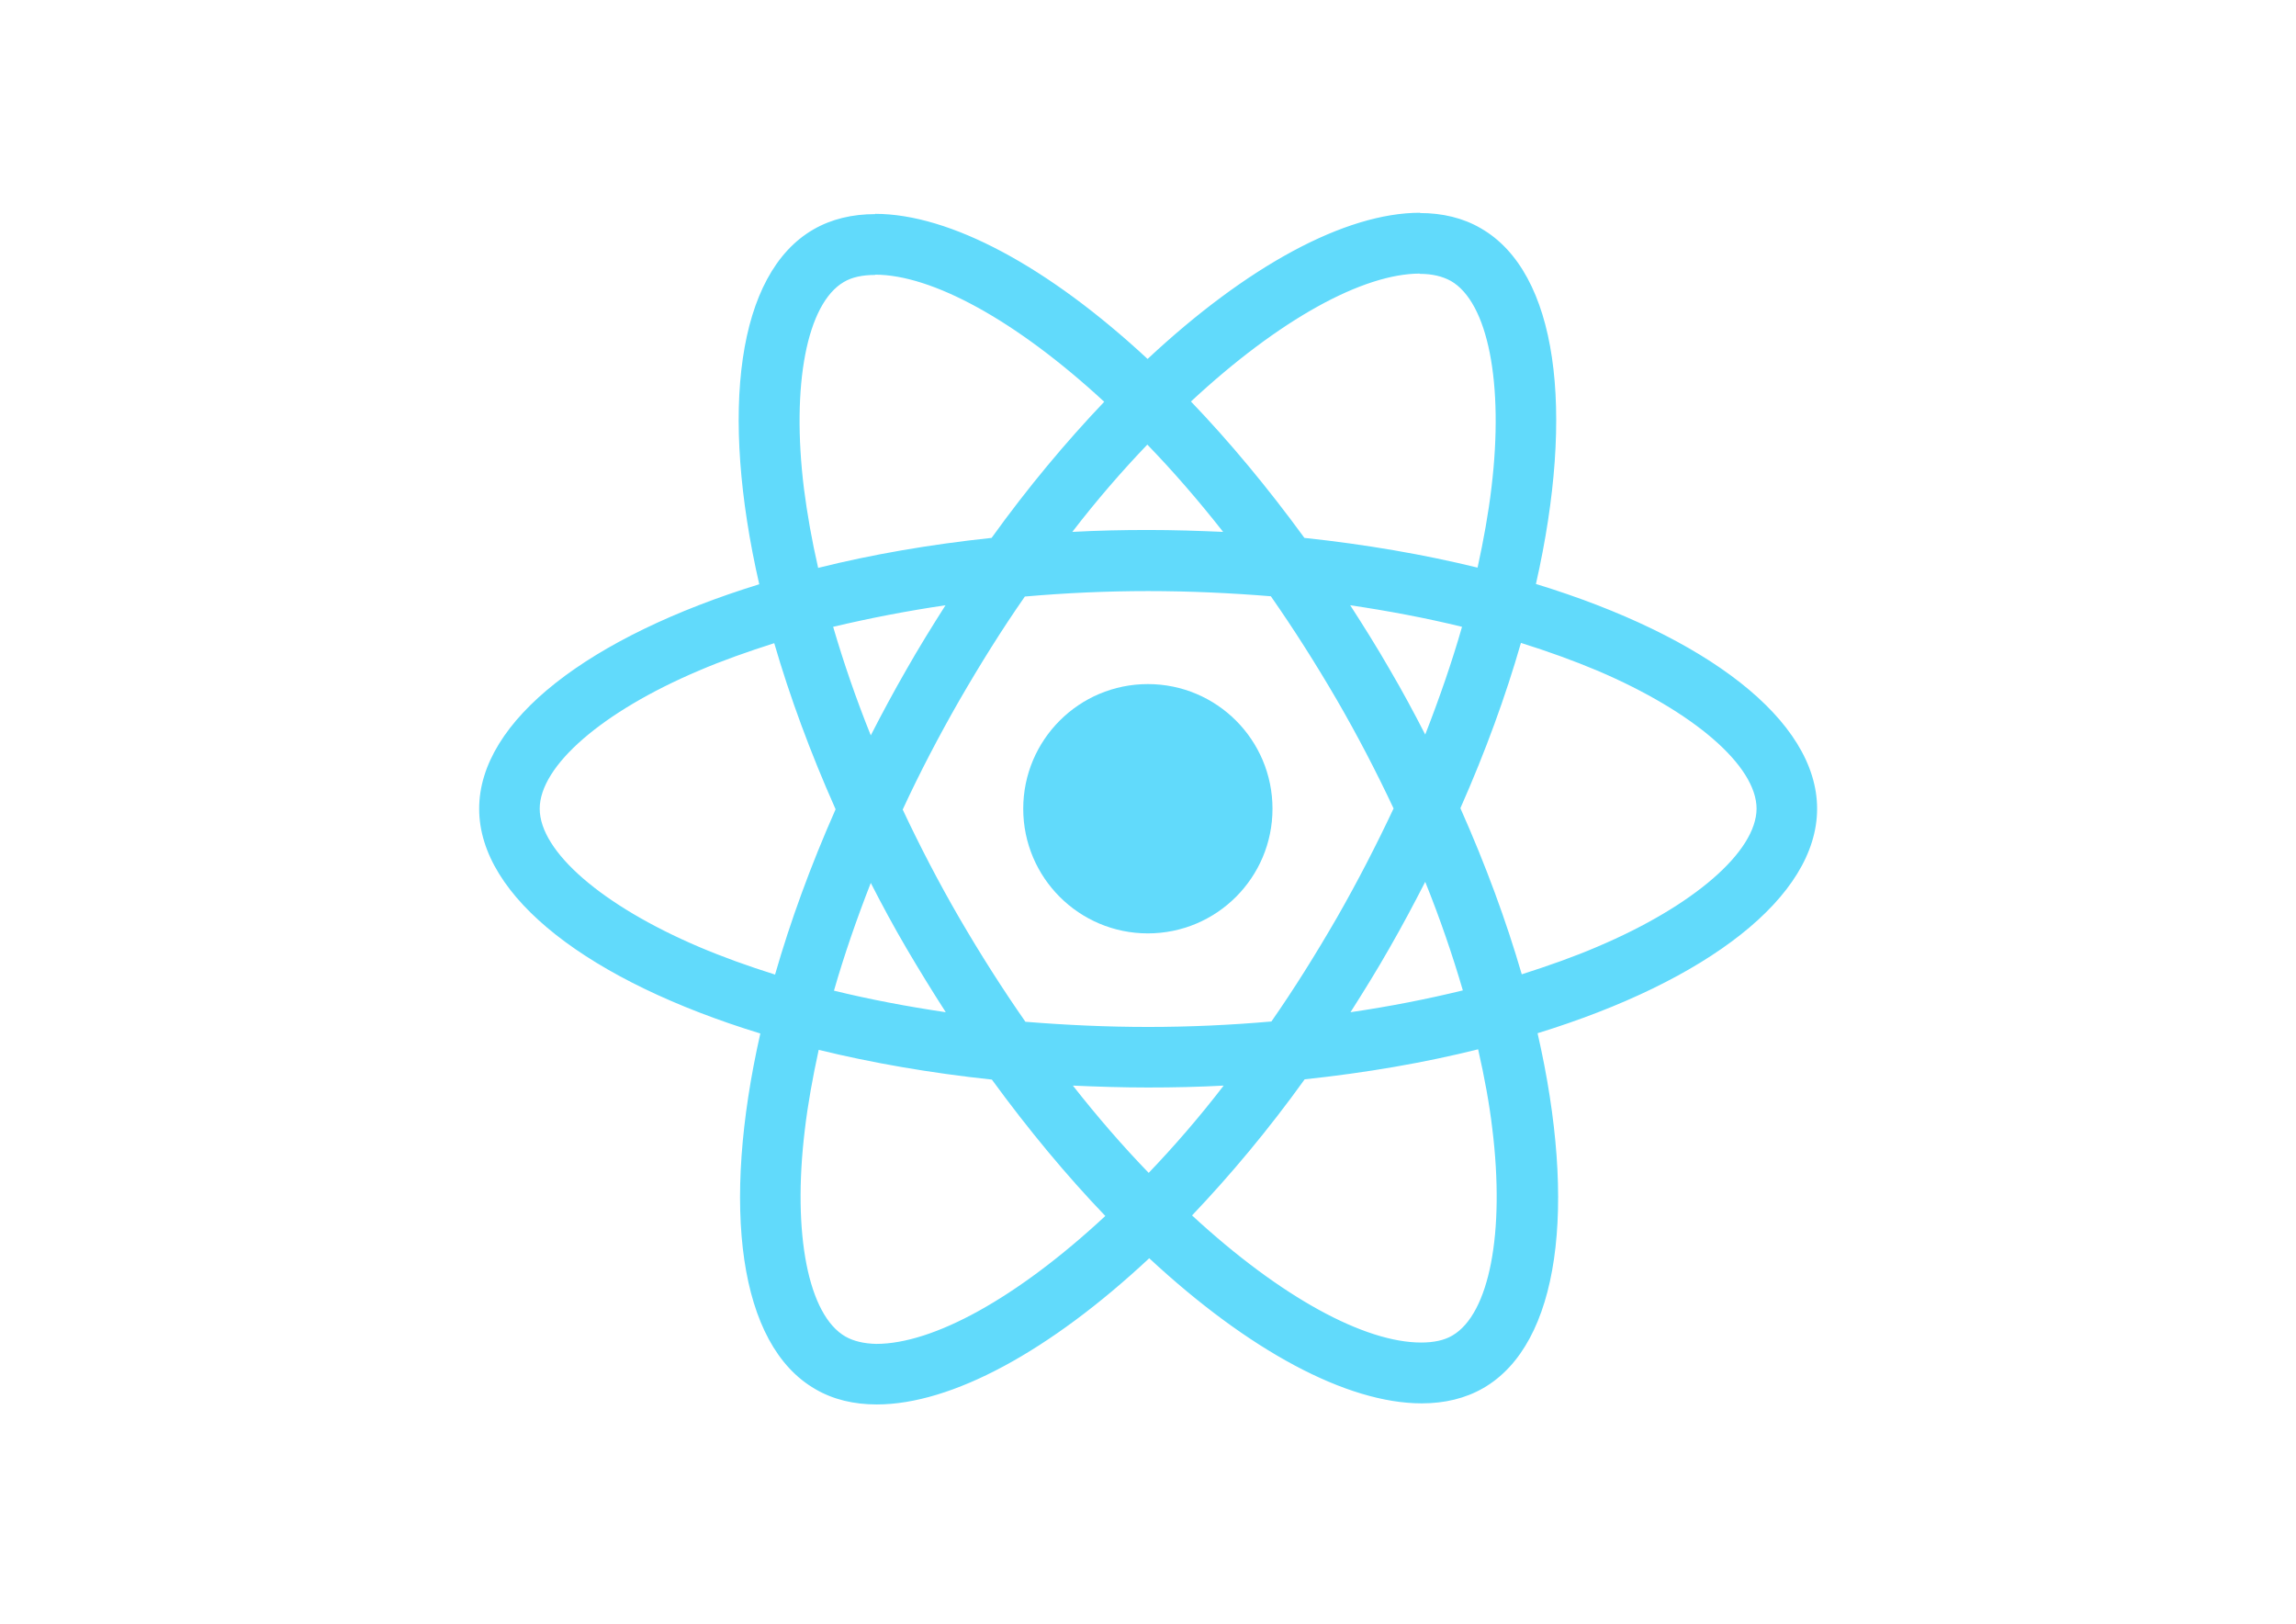
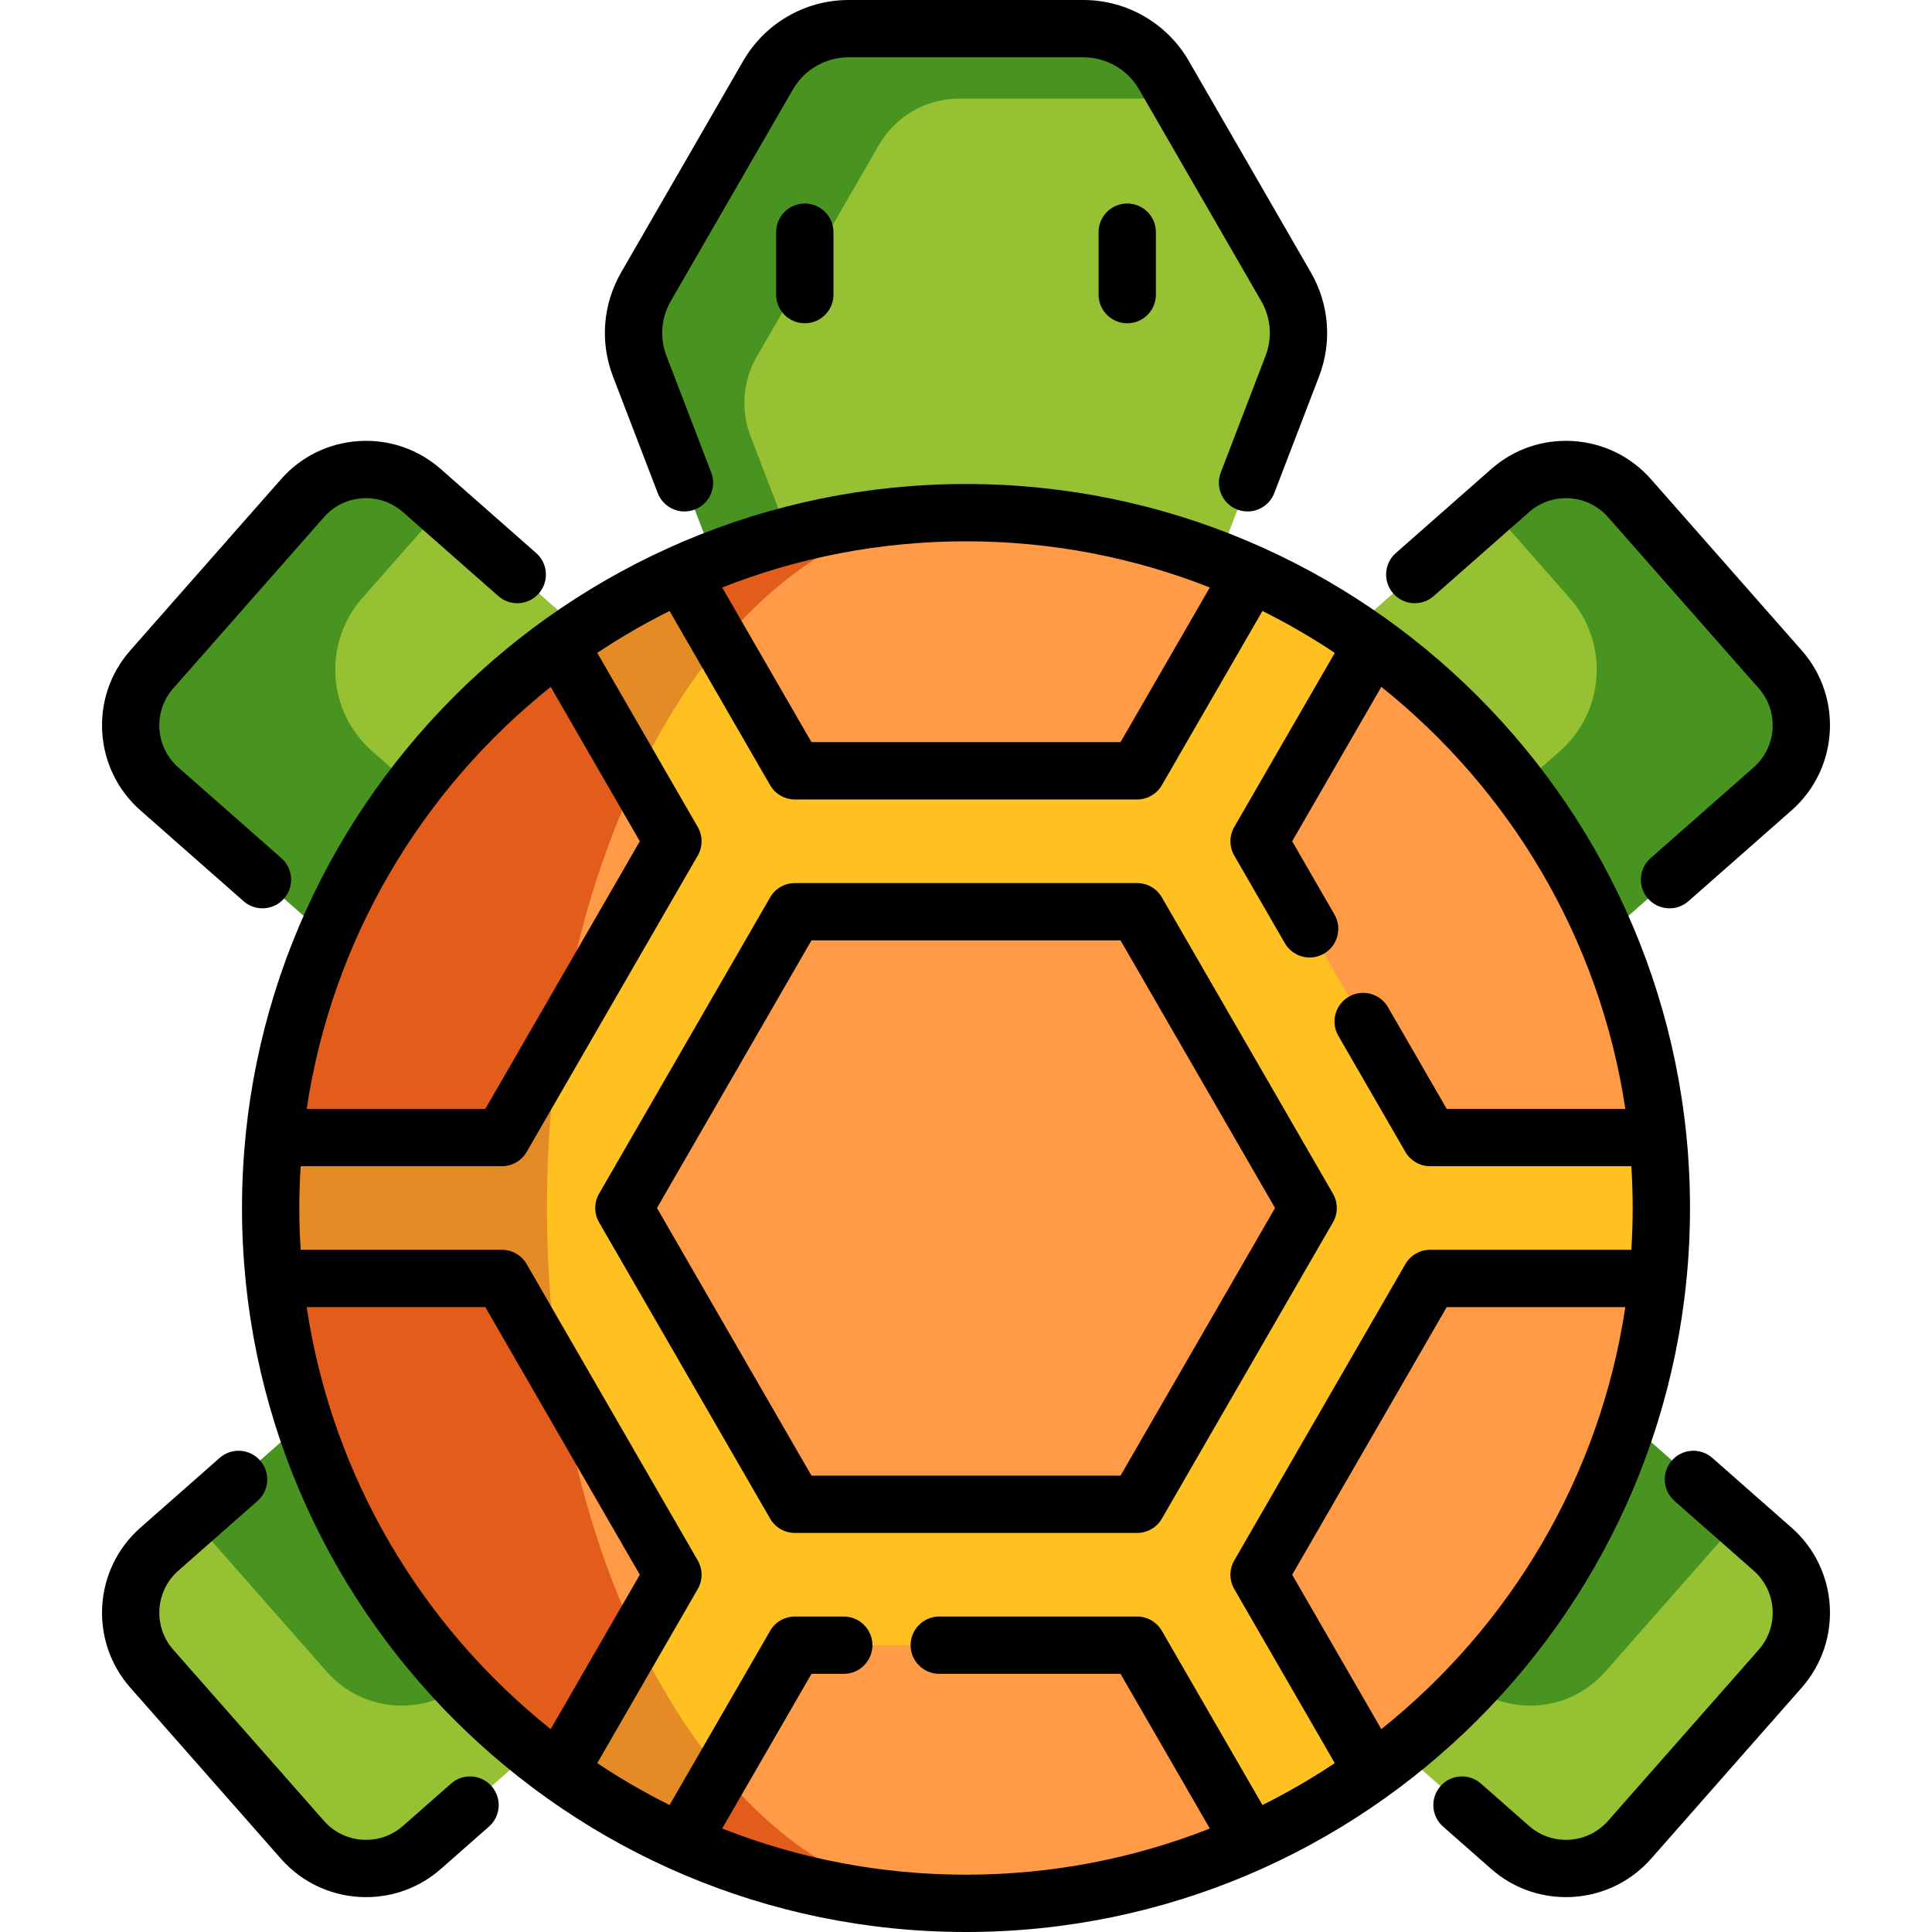
- <svg xmlns="http://www.w3.org/2000/svg" viewBox="0 0 841.9 595.3">
-   <g fill="#61DAFB">
-     <path d="M666.3 296.5c0-32.5-40.7-63.3-103.1-82.4 14.4-63.6 8-114.2-20.2-130.4-6.5-3.8-14.1-5.6-22.4-5.6v22.3c4.6 0 8.3.9 11.4 2.6 13.6 7.8 19.5 37.5 14.9 75.7-1.1 9.4-2.9 19.3-5.1 29.4-19.6-4.8-41-8.5-63.5-10.9-13.5-18.5-27.5-35.3-41.6-50 32.6-30.3 63.2-46.9 84-46.9V78c-27.5 0-63.5 19.6-99.9 53.6-36.4-33.8-72.4-53.2-99.9-53.2v22.3c20.7 0 51.4 16.5 84 46.6-14 14.7-28 31.4-41.3 49.9-22.6 2.4-44 6.1-63.6 11-2.3-10-4-19.7-5.2-29-4.7-38.2 1.1-67.9 14.6-75.8 3-1.8 6.9-2.6 11.5-2.6V78.5c-8.4 0-16 1.8-22.6 5.6-28.1 16.2-34.4 66.7-19.9 130.1-62.2 19.2-102.7 49.9-102.7 82.3 0 32.5 40.7 63.3 103.1 82.4-14.4 63.6-8 114.2 20.2 130.4 6.5 3.8 14.1 5.6 22.5 5.6 27.5 0 63.5-19.6 99.9-53.6 36.4 33.8 72.4 53.2 99.9 53.2 8.4 0 16-1.8 22.6-5.6 28.1-16.2 34.4-66.7 19.9-130.1 62-19.1 102.5-49.9 102.5-82.3zm-130.2-66.7c-3.7 12.9-8.3 26.2-13.5 39.5-4.1-8-8.4-16-13.1-24-4.6-8-9.5-15.8-14.4-23.4 14.2 2.1 27.9 4.7 41 7.9zm-45.8 106.5c-7.8 13.5-15.8 26.3-24.1 38.2-14.9 1.3-30 2-45.2 2-15.1 0-30.2-.7-45-1.9-8.3-11.9-16.4-24.6-24.2-38-7.6-13.1-14.5-26.4-20.8-39.8 6.2-13.4 13.2-26.8 20.7-39.9 7.8-13.5 15.8-26.3 24.1-38.2 14.9-1.3 30-2 45.2-2 15.1 0 30.2.7 45 1.9 8.3 11.9 16.4 24.6 24.2 38 7.6 13.1 14.5 26.4 20.8 39.8-6.3 13.4-13.2 26.8-20.7 39.9zm32.3-13c5.4 13.4 10 26.8 13.8 39.8-13.1 3.2-26.9 5.9-41.2 8 4.9-7.7 9.8-15.6 14.4-23.7 4.6-8 8.9-16.1 13-24.1zM421.2 430c-9.3-9.6-18.6-20.3-27.8-32 9 .4 18.2.7 27.5.7 9.4 0 18.7-.2 27.8-.7-9 11.7-18.3 22.4-27.5 32zm-74.4-58.9c-14.2-2.1-27.9-4.7-41-7.9 3.7-12.9 8.3-26.2 13.5-39.5 4.1 8 8.4 16 13.1 24 4.7 8 9.5 15.8 14.4 23.4zM420.7 163c9.3 9.6 18.6 20.3 27.8 32-9-.4-18.2-.7-27.5-.7-9.4 0-18.7.2-27.8.7 9-11.7 18.3-22.4 27.5-32zm-74 58.9c-4.9 7.7-9.8 15.6-14.4 23.7-4.6 8-8.9 16-13 24-5.4-13.4-10-26.8-13.8-39.8 13.1-3.1 26.9-5.8 41.2-7.9zm-90.5 125.2c-35.4-15.1-58.3-34.9-58.3-50.6 0-15.7 22.9-35.6 58.3-50.6 8.6-3.7 18-7 27.7-10.1 5.7 19.6 13.2 40 22.5 60.9-9.2 20.8-16.6 41.1-22.2 60.6-9.9-3.1-19.3-6.5-28-10.2zM310 490c-13.6-7.8-19.5-37.5-14.9-75.7 1.1-9.4 2.9-19.3 5.1-29.4 19.6 4.8 41 8.5 63.5 10.9 13.5 18.5 27.5 35.3 41.6 50-32.6 30.3-63.2 46.9-84 46.9-4.5-.1-8.3-1-11.3-2.7zm237.2-76.2c4.7 38.2-1.1 67.9-14.6 75.8-3 1.8-6.9 2.6-11.5 2.6-20.7 0-51.4-16.5-84-46.6 14-14.7 28-31.4 41.3-49.9 22.6-2.4 44-6.1 63.6-11 2.3 10.1 4.1 19.8 5.2 29.1zm38.5-66.7c-8.6 3.7-18 7-27.7 10.1-5.7-19.6-13.2-40-22.5-60.9 9.2-20.8 16.6-41.1 22.2-60.6 9.9 3.1 19.3 6.5 28.1 10.2 35.4 15.1 58.3 34.9 58.3 50.6-.1 15.7-23 35.6-58.4 50.6zM320.8 78.4z" />
-     <circle cx="420.9" cy="296.5" r="45.7" />
-     <path d="M520.5 78.1z" />
+ <svg xmlns="http://www.w3.org/2000/svg" version="1.1" id="Capa_1" x="0px" y="0px" viewBox="0 0 512 512" style="enable-background:new 0 0 512 512;" xml:space="preserve">
+   <path style="fill:#499421;" d="M342.47,97.056l-19.672,51.282H189.212l-19.672-51.282c-2.663-6.925-2.045-14.671,1.66-21.09  l32.369-56.081c4.394-7.604,12.504-12.291,21.282-12.291h62.297c8.778,0,16.888,4.688,21.282,12.281l3.615,6.257l28.764,49.834  C344.515,82.385,345.133,90.13,342.47,97.056z" />
+   <g>
+     <path style="fill:#96C133;" d="M342.47,97.056l-19.672,51.282H211.466l-12.565-32.753c-2.663-6.915-2.045-14.671,1.66-21.09   l32.369-56.081c4.394-7.604,12.504-12.281,21.282-12.281h57.832l28.764,49.834C344.515,82.385,345.133,90.13,342.47,97.056z" />
+     <path style="fill:#96C133;" d="M208.003,404.898l-96.194,84.689c-9.294,8.183-23.462,7.283-31.646-2.011l-39.948-45.365   c-8.185-9.296-7.285-23.466,2.012-31.65l8.895-7.83l87.295-76.867l52.973,60.171L208.003,404.898z" />
  </g>
+   <path style="fill:#499421;" d="M191.389,386.035l-67.436,59.371c-10.968,9.657-27.688,8.594-37.346-2.374l-35.486-40.301  l87.295-76.867L191.389,386.035z" />
+   <path style="fill:#96C133;" d="M304.005,404.895l69.584-79.028l96.19,84.694c9.294,8.184,10.196,22.353,2.011,31.648l-39.948,45.37  c-8.184,9.294-22.353,10.195-31.648,2.011L304.005,404.895z" />
+   <g>
+     <path style="fill:#499421;" d="M304.005,214.713l69.584,79.029l96.19-84.694c9.294-8.184,10.196-22.353,2.011-31.648l-39.948-45.37   c-8.184-9.294-22.353-10.195-31.648-2.011L304.005,214.713z" />
+     <path style="fill:#499421;" d="M208.003,214.715l-40.003,45.43l-29.584,33.594L42.224,209.05   c-9.296-8.184-10.197-22.353-2.012-31.648l39.949-45.373c8.184-9.296,22.354-10.196,31.649-2.011l5.222,4.599L208.003,214.715z" />
+   </g>
+   <path style="fill:#96C133;" d="M208.003,214.715l-40.003,45.43L98.615,199.06c-11.921-10.494-13.077-28.666-2.583-40.587  l21.001-23.855L208.003,214.715z" />
+   <path style="fill:#499421;" d="M320.62,386.035l67.436,59.371c10.968,9.657,27.688,8.594,37.346-2.374l35.486-40.302l-87.295-76.867  L320.62,386.035z" />
+   <path style="fill:#96C133;" d="M304.005,214.715l40.003,45.43l69.386-61.084c11.921-10.494,13.077-28.666,2.583-40.587  l-21.001-23.855L304.005,214.715z" />
+   <circle style="fill:#FFC022;" cx="256.004" cy="320.134" r="184.27" />
+   <path style="fill:#E58B25;" d="M254.561,504.393c-101.116-0.77-182.832-82.962-182.832-184.26s81.717-183.49,182.832-184.26  c-60.657,1.276-109.61,83.286-109.61,184.26S193.904,503.118,254.561,504.393z" />
+   <g>
+     <path style="fill:#FF9A47;" d="M132.999,338.804l45.328,78.517l-30.162,52.254c-41.562-30.04-70.093-76.998-75.51-130.771   L132.999,338.804L132.999,338.804z" />
+     <path style="fill:#FF9A47;" d="M132.999,301.464H72.656c5.417-53.772,33.948-100.731,75.51-130.771l30.162,52.254L132.999,301.464z   " />
+     <path style="fill:#FF9A47;" d="M210.666,204.276l-30.182-52.274c23.044-10.368,48.609-16.139,75.52-16.139   c26.901,0,52.466,5.771,75.51,16.139l-30.182,52.274H210.666z" />
+     <path style="fill:#FF9A47;" d="M301.333,435.991l30.182,52.274c-23.044,10.368-48.609,16.139-75.51,16.139   c-26.912,0-52.476-5.771-75.52-16.139l30.182-52.274H301.333z" />
+     <polygon style="fill:#FF9A47;" points="301.333,241.616 346.671,320.134 301.333,398.651 210.666,398.651 165.338,320.134    210.666,241.616  " />
+     <path style="fill:#FF9A47;" d="M379.01,338.804h60.333c-5.417,53.772-33.938,100.721-75.5,130.771l-30.172-52.254L379.01,338.804z" />
+     <path style="fill:#FF9A47;" d="M379.01,301.464l-45.339-78.517l30.172-52.254c41.562,30.05,70.083,76.999,75.5,130.771H379.01z" />
+   </g>
+   <g>
+     <path style="fill:#E25D1B;" d="M148.328,365.361c3.858,25.393,10.894,48.68,20.371,68.646l-20.533,35.568   c-41.562-30.04-70.093-76.998-75.51-130.771h60.343L148.328,365.361z" />
+     <path style="fill:#E25D1B;" d="M148.166,170.693l20.533,35.568c-9.477,19.966-16.513,43.253-20.371,68.646l-15.329,26.557H72.656   C78.073,247.691,106.604,200.733,148.166,170.693z" />
+     <path style="fill:#E25D1B;" d="M254.496,504.393c-0.496,0-1.002-0.01-1.509-0.02c-0.628,0-1.266-0.02-1.893-0.041h-0.213   c-0.607-0.02-1.215-0.03-1.822-0.061c-0.547-0.02-1.104-0.04-1.65-0.071c-0.8-0.03-1.6-0.071-2.41-0.121   c-0.496-0.02-1.002-0.051-1.509-0.091c-22.325-1.498-43.567-6.976-63.006-15.724l10.692-18.508   C209.036,491.11,230.875,503.867,254.496,504.393z" />
+     <path style="fill:#E25D1B;" d="M191.176,170.51l-10.692-18.508c19.439-8.748,40.681-14.225,63.006-15.724   c0.506-0.04,1.012-0.071,1.509-0.091c0.81-0.051,1.61-0.091,2.41-0.121c0.547-0.03,1.104-0.051,1.65-0.071   c0.607-0.03,1.215-0.04,1.822-0.061h0.213c0.628-0.02,1.266-0.04,1.893-0.04c0.506-0.01,1.012-0.02,1.509-0.02   C230.875,136.4,209.036,149.157,191.176,170.51z" />
+   </g>
+   <path d="M447.868,320.134c0-105.796-86.071-191.867-191.867-191.867c-105.796,0-191.867,86.071-191.867,191.867  S150.205,512,256.002,512S447.868,425.93,447.868,320.134z M320.617,155.689l-23.67,40.993h-81.899l-23.668-40.992  c20.024-7.896,41.824-12.237,64.619-12.237C278.796,143.454,300.595,147.795,320.617,155.689z M145.943,182.028l23.618,40.918  l-40.944,70.924h-47.34C88.021,248.802,111.852,209.251,145.943,182.028z M81.276,346.397h47.339l40.944,70.925l-23.618,40.918  C111.852,431.016,88.021,391.465,81.276,346.397z M191.383,484.576l23.668-40.992h8.554c4.195,0,7.594-3.4,7.594-7.594  c0-4.194-3.399-7.594-7.594-7.594h-12.938c-2.713,0-5.219,1.447-6.576,3.797l-26.65,46.159c-6.635-3.308-13.034-7.017-19.163-11.103  l26.628-46.132c1.357-2.349,1.357-5.244,0-7.594l-45.329-78.517c-1.357-2.349-3.863-3.797-6.576-3.797H79.679  c-0.228-3.664-0.357-7.355-0.357-11.075s0.13-7.412,0.357-11.076h53.321c2.713,0,5.219-1.448,6.576-3.797l45.329-78.517  c1.357-2.349,1.357-5.244,0-7.594l-26.628-46.132c6.13-4.085,12.529-7.795,19.163-11.103l26.65,46.159  c1.357,2.35,3.863,3.797,6.576,3.797h90.667c2.713,0,5.219-1.447,6.576-3.797l26.652-46.16c6.637,3.309,13.038,7.02,19.17,11.107  l-26.635,46.13c-1.357,2.349-1.357,5.245,0,7.594l13.396,23.2c1.407,2.436,3.959,3.798,6.583,3.798c1.288,0,2.595-0.329,3.79-1.019  c3.633-2.097,4.876-6.742,2.779-10.374l-11.205-19.404l23.625-40.916c34.088,27.223,57.917,66.773,64.663,111.839h-47.333  l-15.566-26.957c-2.097-3.632-6.743-4.875-10.373-2.779c-3.633,2.097-4.876,6.742-2.779,10.374l17.758,30.753  c1.357,2.349,3.863,3.797,6.576,3.797h53.314c0.228,3.665,0.357,7.356,0.357,11.076s-0.13,7.411-0.357,11.075H379.01  c-2.713,0-5.219,1.447-6.576,3.797l-45.339,78.517c-1.357,2.35-1.357,5.245,0,7.595l26.635,46.129  c-6.132,4.087-12.533,7.798-19.169,11.107l-26.652-46.161c-1.357-2.35-3.863-3.797-6.576-3.797h-52.415  c-4.195,0-7.594,3.4-7.594,7.594c0,4.194,3.399,7.594,7.594,7.594h48.03l23.67,40.994c-20.023,7.895-41.822,12.235-64.616,12.235  C233.207,496.813,211.406,492.472,191.383,484.576z M366.065,458.237l-23.625-40.915l40.954-70.924h47.333  C423.982,391.463,400.153,431.013,366.065,458.237z" />
+   <path d="M119.548,472.662l-12.755,11.228c-6.138,5.4-15.526,4.805-20.929-1.33l-39.952-45.371  c-5.405-6.137-4.808-15.525,1.328-20.93l21.009-18.501c3.147-2.771,3.452-7.57,0.68-10.717c-2.773-3.148-7.569-3.453-10.718-0.68  l-21.009,18.501c-12.421,10.939-13.627,29.943-2.688,42.364l39.952,45.371c5.925,6.728,14.215,10.166,22.546,10.165  c7.047,0,14.123-2.461,19.816-7.471l12.756-11.228c3.147-2.771,3.453-7.569,0.682-10.717  C127.497,470.198,122.697,469.892,119.548,472.662z" />
+   <path d="M474.798,404.863l-21.01-18.502c-3.148-2.771-7.946-2.468-10.718,0.68c-2.771,3.147-2.467,7.946,0.68,10.717l21.01,18.502  c6.137,5.404,6.732,14.792,1.329,20.93l-39.945,45.368c-5.403,6.137-14.789,6.733-20.929,1.332l-12.755-11.227  c-3.147-2.771-7.946-2.466-10.717,0.682c-2.77,3.148-2.465,7.946,0.682,10.717l12.756,11.228c5.693,5.011,12.766,7.471,19.814,7.471  c8.33-0.001,16.623-3.439,22.547-10.167l39.945-45.368C488.425,434.804,487.218,415.8,474.798,404.863z" />
+   <path d="M379.947,157.965l25.267-22.248c2.975-2.617,6.792-3.918,10.741-3.67c3.953,0.252,7.572,2.027,10.19,5.001l39.944,45.374  c5.403,6.137,4.805,15.525-1.329,20.929l-27.338,24.072c-3.148,2.771-3.453,7.57-0.681,10.717c1.5,1.705,3.596,2.575,5.702,2.575  c1.783,0,3.572-0.624,5.015-1.894l27.339-24.073c12.42-10.938,13.628-29.941,2.691-42.362l-39.943-45.373  c-5.298-6.018-12.624-9.613-20.625-10.123c-8.011-0.51-15.724,2.129-21.742,7.427l-25.267,22.248  c-3.148,2.771-3.453,7.57-0.681,10.717C372.001,160.431,376.801,160.737,379.947,157.965z" />
+   <path d="M37.204,214.749L64.54,238.82c1.443,1.271,3.232,1.894,5.015,1.894c2.105,0,4.201-0.871,5.702-2.575  c2.771-3.148,2.467-7.946-0.681-10.717L47.24,203.352c-6.137-5.404-6.733-14.792-1.329-20.93l39.952-45.375  c2.618-2.973,6.237-4.748,10.19-5c3.936-0.25,7.768,1.052,10.74,3.67l25.269,22.249c3.147,2.771,7.947,2.466,10.717-0.681  c2.771-3.148,2.467-7.946-0.681-10.717l-25.269-22.249c-6.016-5.298-13.73-7.932-21.74-7.427  c-8.002,0.508-15.327,4.103-20.625,10.121l-39.952,45.375C23.575,184.809,24.782,203.813,37.204,214.749z" />
+   <path d="M307.911,402.451l45.333-78.52c1.357-2.349,1.357-5.245,0-7.594l-45.333-78.52c-1.357-2.349-3.863-3.797-6.576-3.797  h-90.667c-2.713,0-5.219,1.448-6.576,3.797l-45.333,78.52c-1.357,2.349-1.357,5.245,0,7.594l45.333,78.52  c1.357,2.349,3.863,3.797,6.576,3.797h90.667C304.047,406.247,306.554,404.799,307.911,402.451z M215.052,391.06l-40.949-70.927  l40.949-70.927h81.899l40.949,70.927l-40.949,70.927H215.052z" />
+   <path d="M174.306,130.668c1.502,3.915,5.893,5.873,9.81,4.368c3.915-1.503,5.871-5.895,4.368-9.81l-11.858-30.895  c-1.844-4.797-1.425-10.108,1.151-14.569l32.367-56.077c3.028-5.242,8.664-8.498,14.706-8.498h62.297  c6.042,0,11.679,3.254,14.706,8.484l32.378,56.091c2.575,4.461,2.994,9.77,1.147,14.573l-11.856,30.891  c-1.503,3.915,0.453,8.307,4.368,9.81c0.895,0.343,1.815,0.506,2.719,0.506c3.054,0,5.932-1.855,7.091-4.874l11.854-30.885  c3.499-9.097,2.708-19.161-2.172-27.612l-32.382-56.098C309.266,6.158,298.592,0,287.148,0h-62.297  c-11.449,0-22.124,6.164-27.859,16.089l-32.368,56.08c-4.878,8.45-5.671,18.514-2.174,27.607L174.306,130.668z" />
+   <path d="M205.684,61.528v16.55c0,4.194,3.399,7.594,7.594,7.594c4.195,0,7.594-3.4,7.594-7.594v-16.55  c0-4.194-3.399-7.594-7.594-7.594C209.083,53.934,205.684,57.334,205.684,61.528z" />
+   <path d="M291.137,61.528v16.55c0,4.194,3.399,7.594,7.594,7.594c4.195,0,7.594-3.4,7.594-7.594v-16.55  c0-4.194-3.399-7.594-7.594-7.594C294.536,53.934,291.137,57.334,291.137,61.528z" />
+   <g>
+ </g>
+   <g>
+ </g>
+   <g>
+ </g>
+   <g>
+ </g>
+   <g>
+ </g>
+   <g>
+ </g>
+   <g>
+ </g>
+   <g>
+ </g>
+   <g>
+ </g>
+   <g>
+ </g>
+   <g>
+ </g>
+   <g>
+ </g>
+   <g>
+ </g>
+   <g>
+ </g>
+   <g>
+ </g>
</svg>
